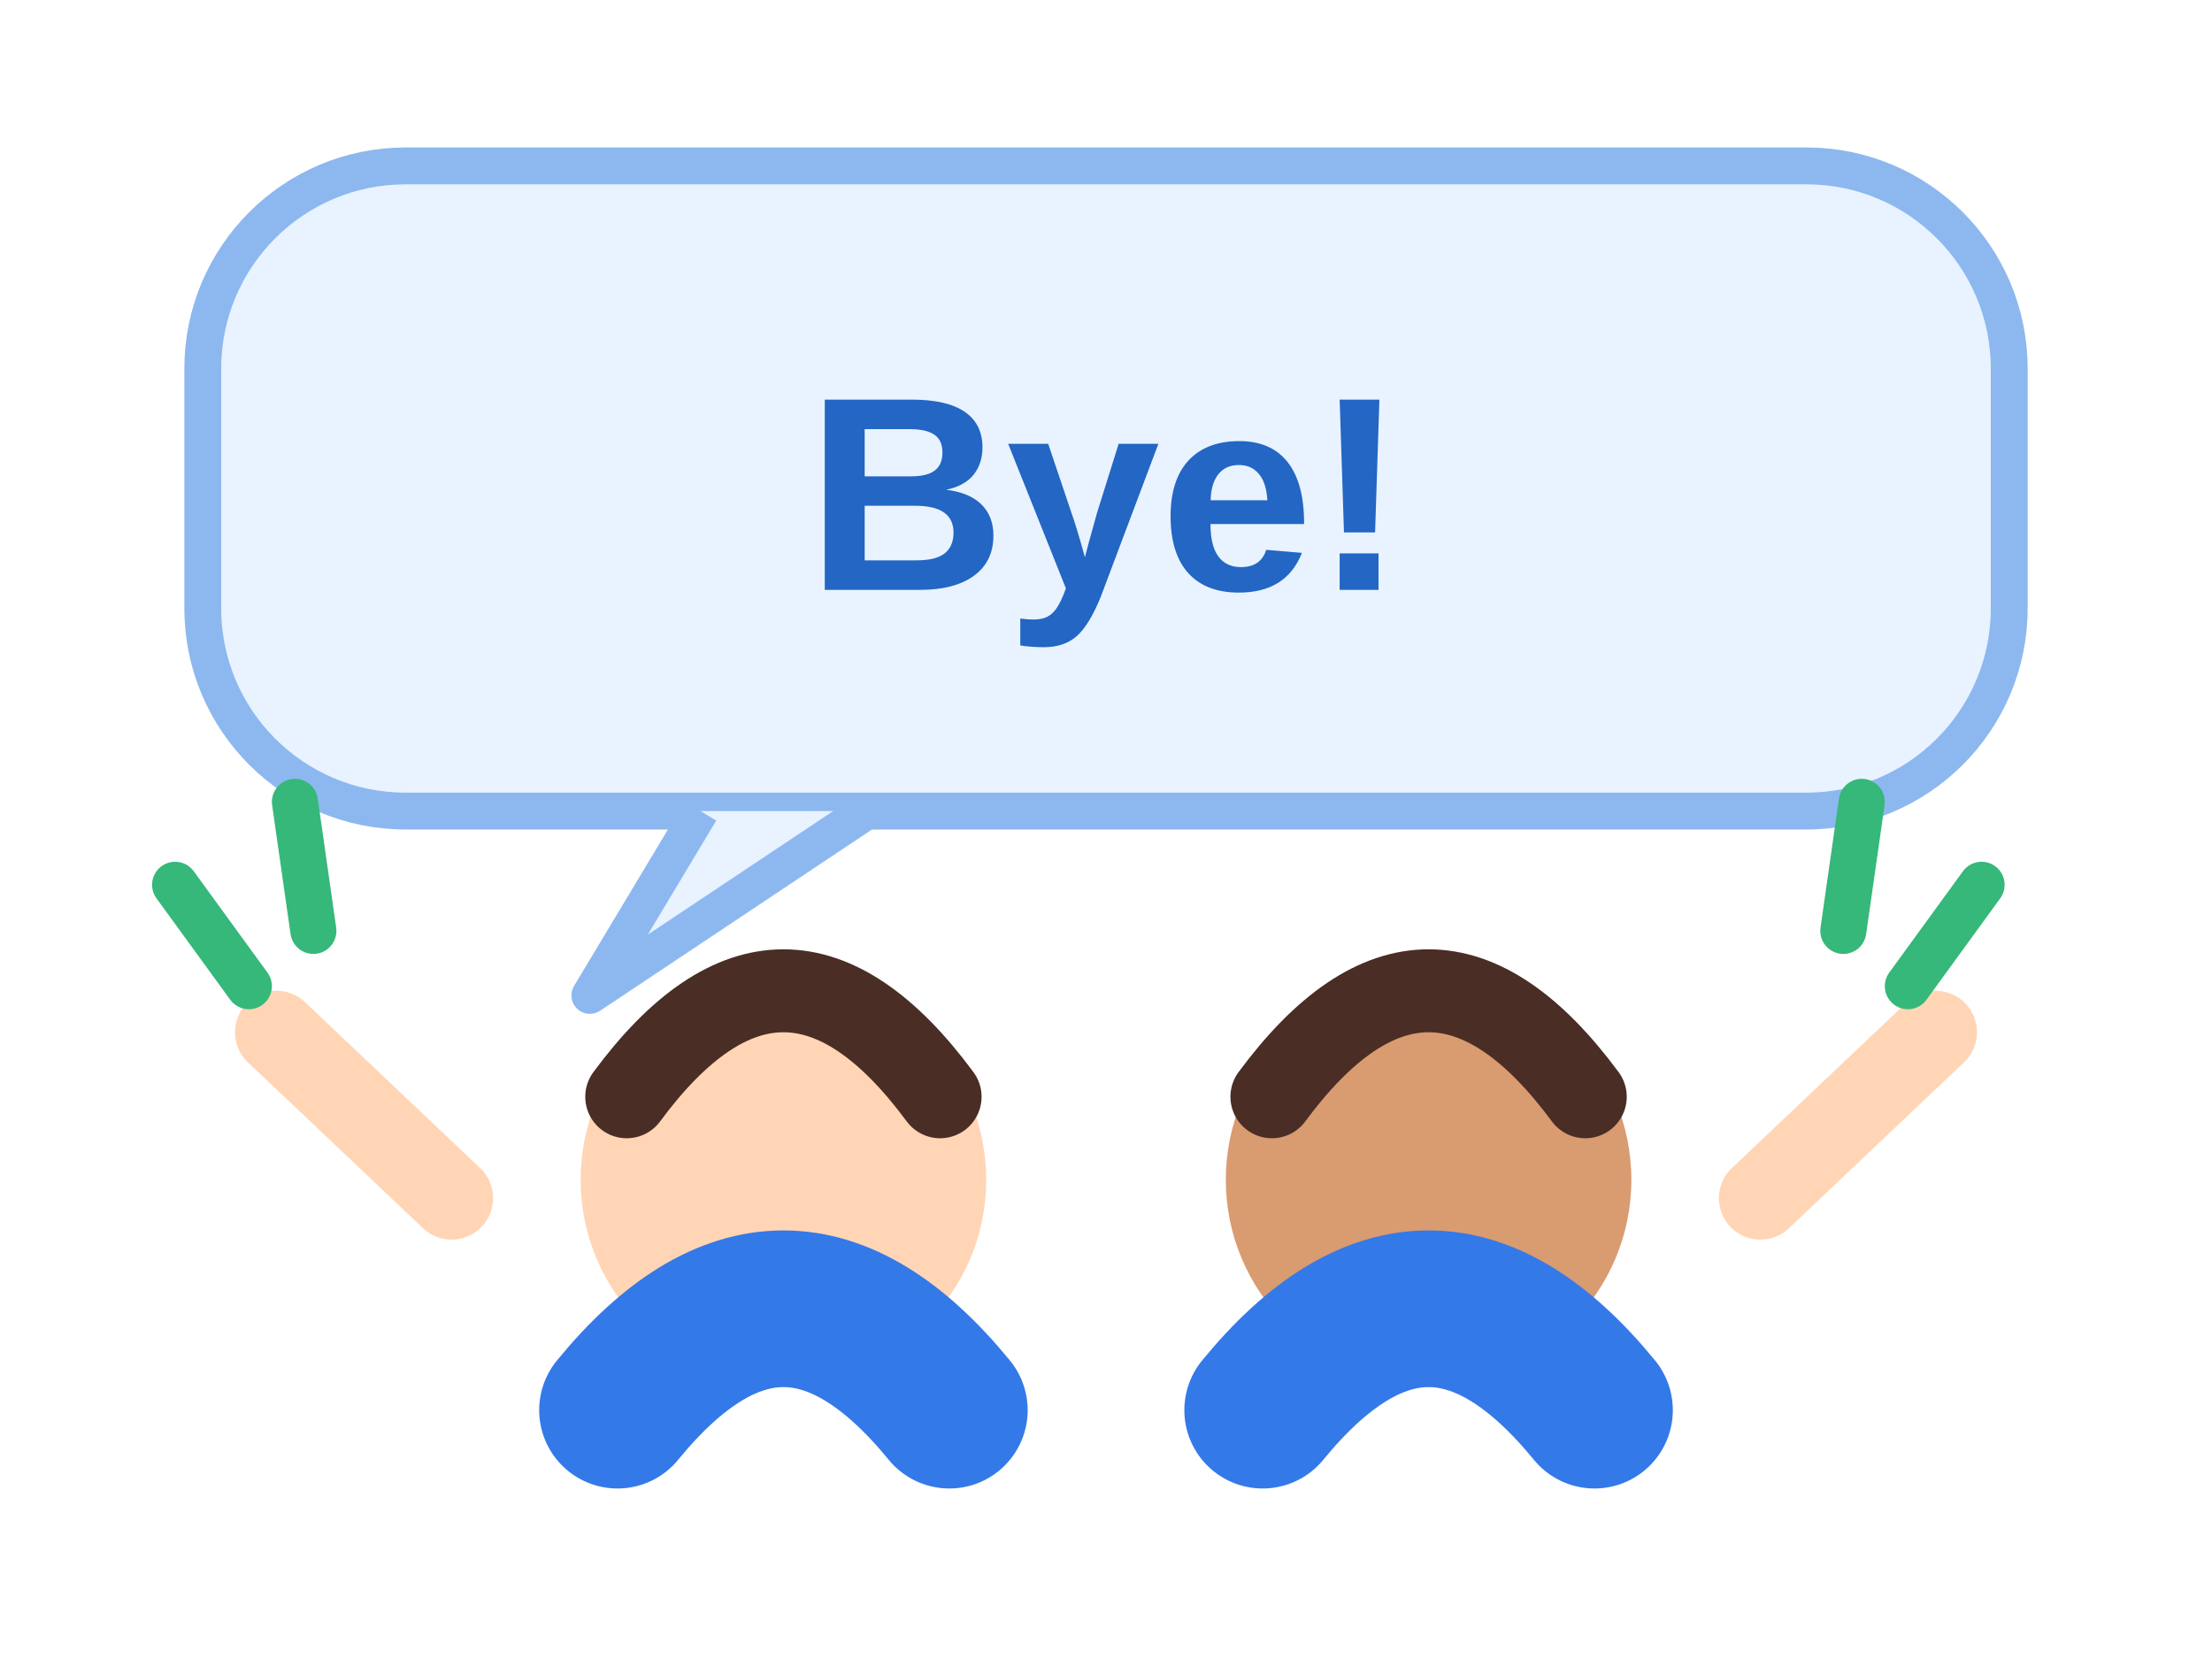
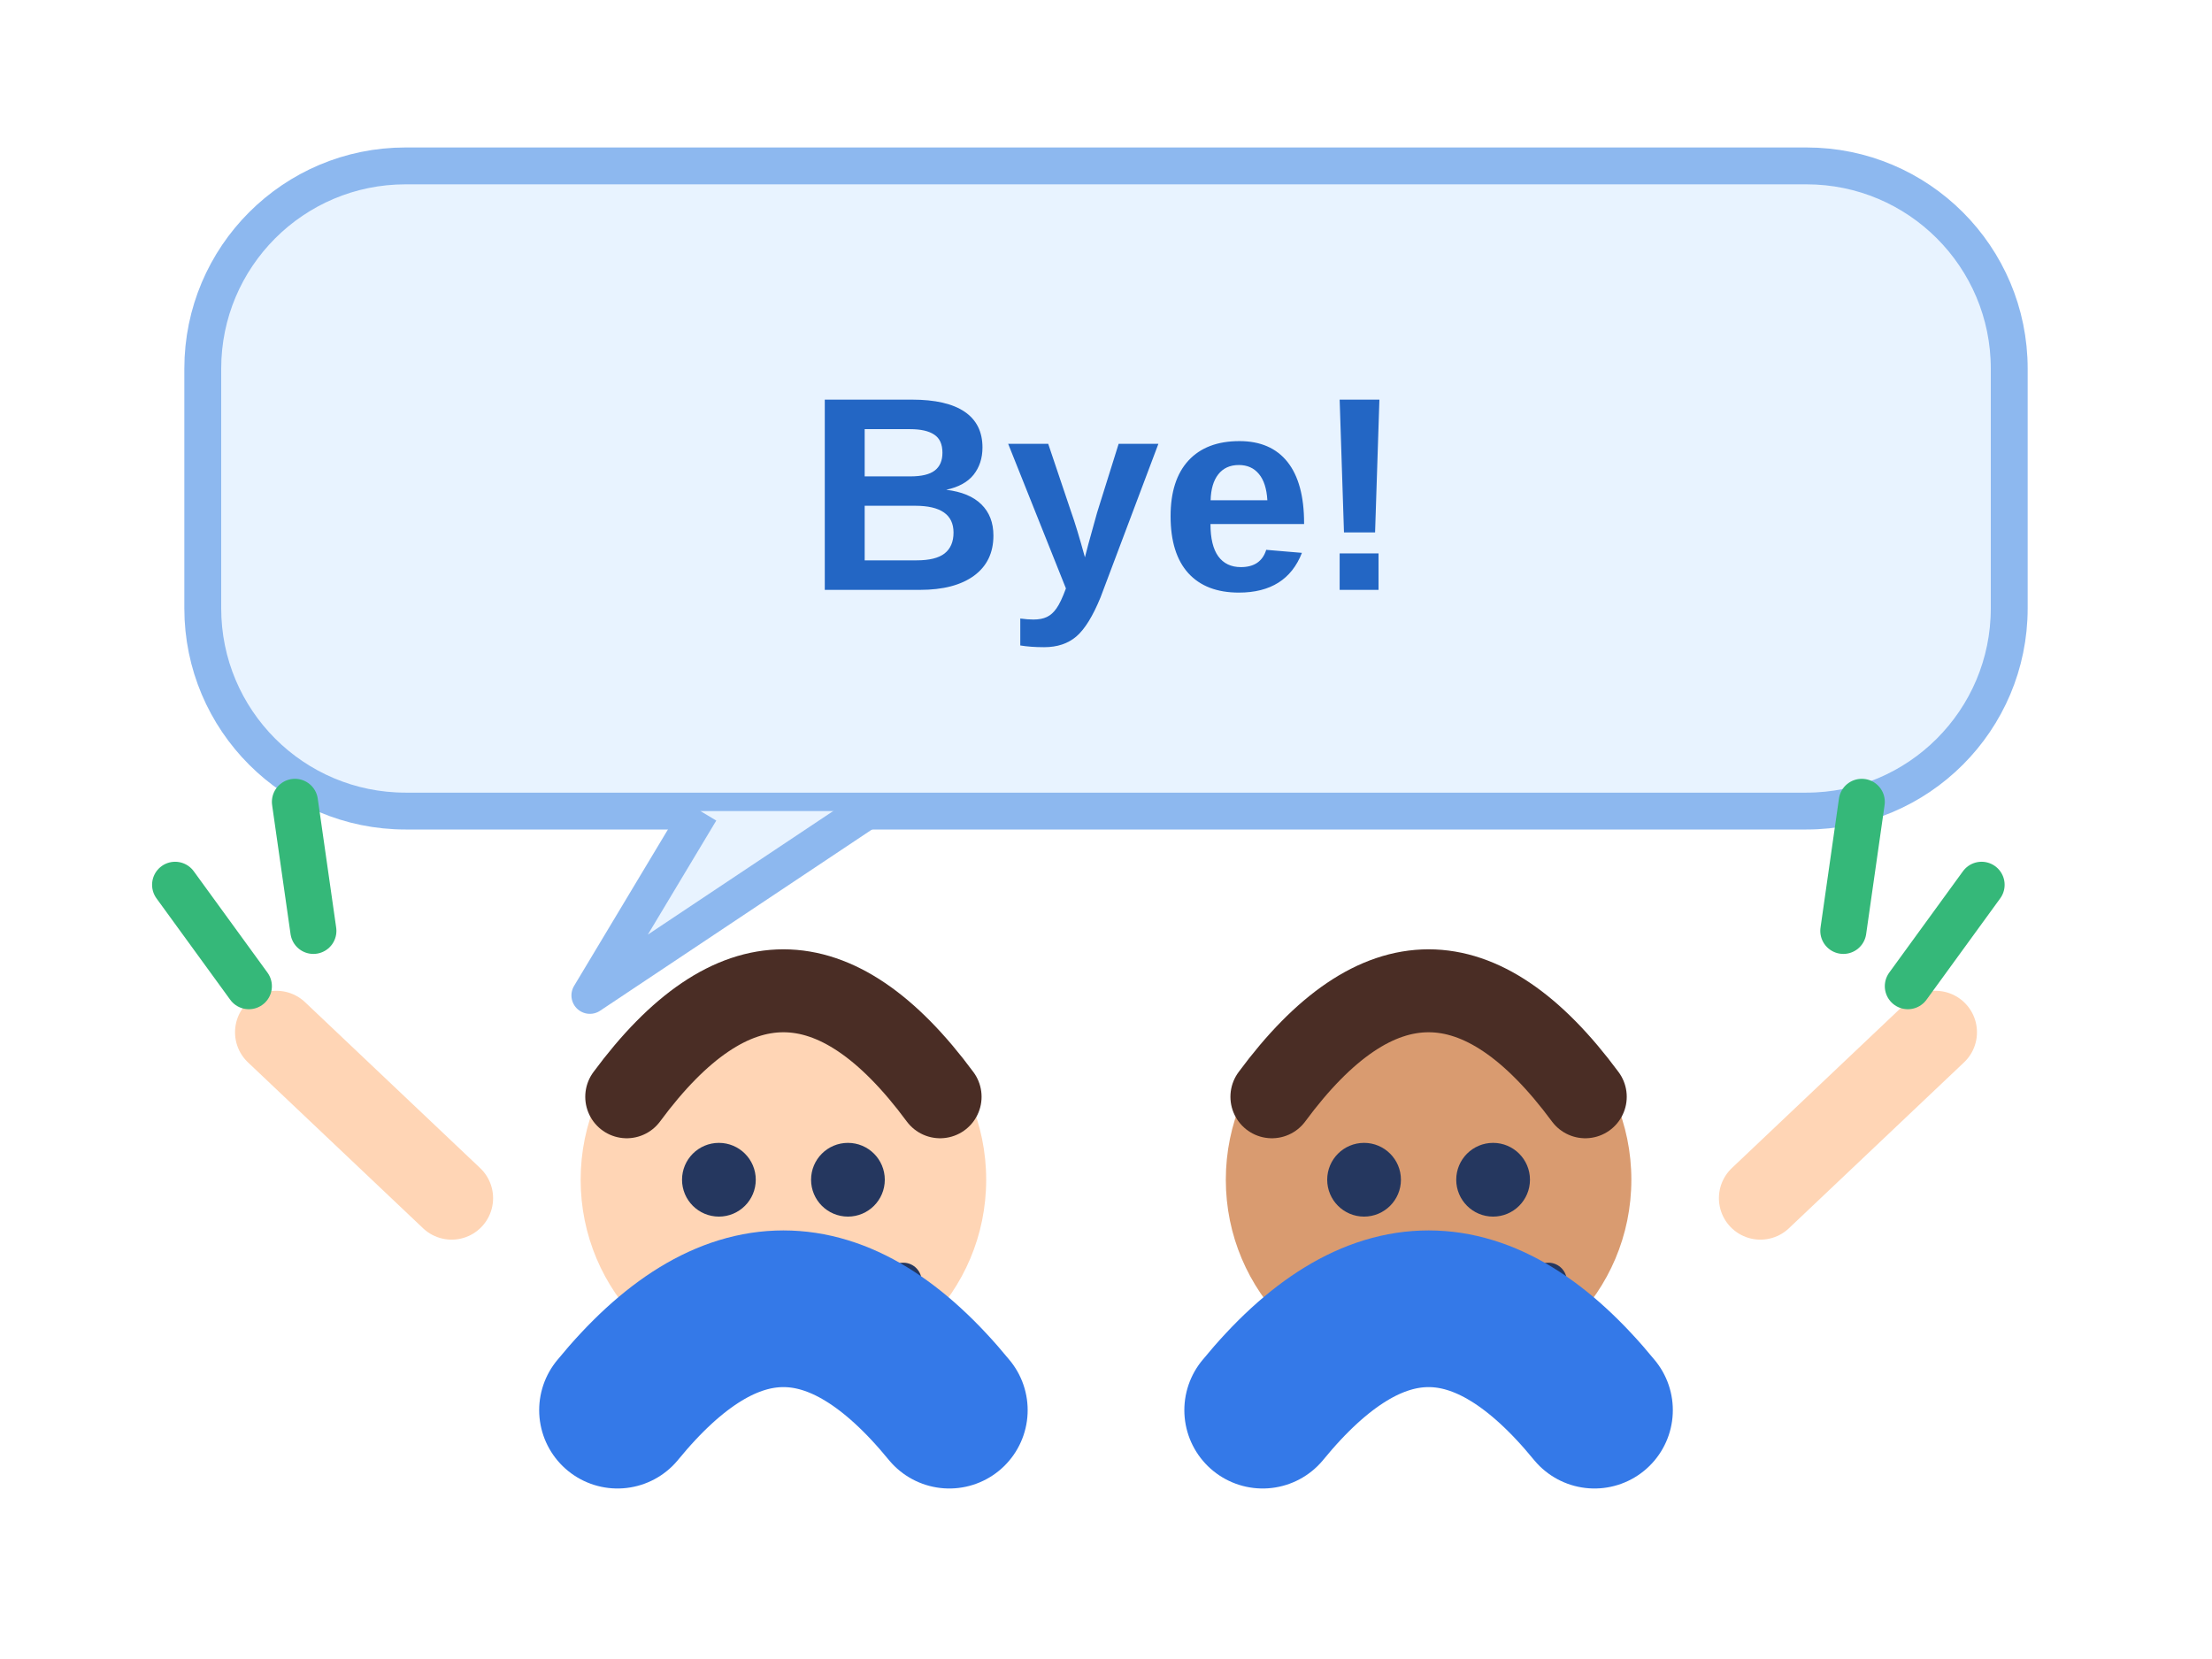
<svg xmlns="http://www.w3.org/2000/svg" viewBox="0 0 240 180" role="img" aria-label="Goodbye">
  <rect x="22" y="18" width="196" height="70" rx="22" fill="#e8f3ff" stroke="#8db8ef" stroke-width="4" />
  <path d="M76 88 64 108l30-20" fill="#e8f3ff" stroke="#8db8ef" stroke-width="4" stroke-linejoin="round" />
  <text x="120" y="64" text-anchor="middle" font-family="Arial,sans-serif" font-size="30" font-weight="800" fill="#2366c4">Bye!</text>
  <circle cx="85" cy="128" r="22" fill="#ffd5b5" />
  <circle cx="155" cy="128" r="22" fill="#d99b70" />
  <path d="M68 119q17-23 34 0M138 119q17-23 34 0" fill="none" stroke="#4a2d25" stroke-width="9" stroke-linecap="round" />
+   <circle cx="78" cy="128" r="4" fill="#25375f" />
+   <circle cx="92" cy="128" r="4" fill="#25375f" />
+   <circle cx="148" cy="128" r="4" fill="#25375f" />
+   <circle cx="162" cy="128" r="4" fill="#25375f" />
+   <path d="M78 139q10 10 20 0M148 139q10 10 20 0" fill="none" stroke="#25375f" stroke-width="4" stroke-linecap="round" />
  <path d="M67 153q18-22 36 0M137 153q18-22 36 0" fill="none" stroke="#3479e8" stroke-width="17" stroke-linecap="round" />
  <path d="M49 130l-19-18M191 130l19-18" stroke="#ffd5b5" stroke-width="9" stroke-linecap="round" />
  <path d="M27 107l-8-11M34 101l-2-14M207 107l8-11M200 101l2-14" stroke="#35b879" stroke-width="5" stroke-linecap="round" />
</svg>
